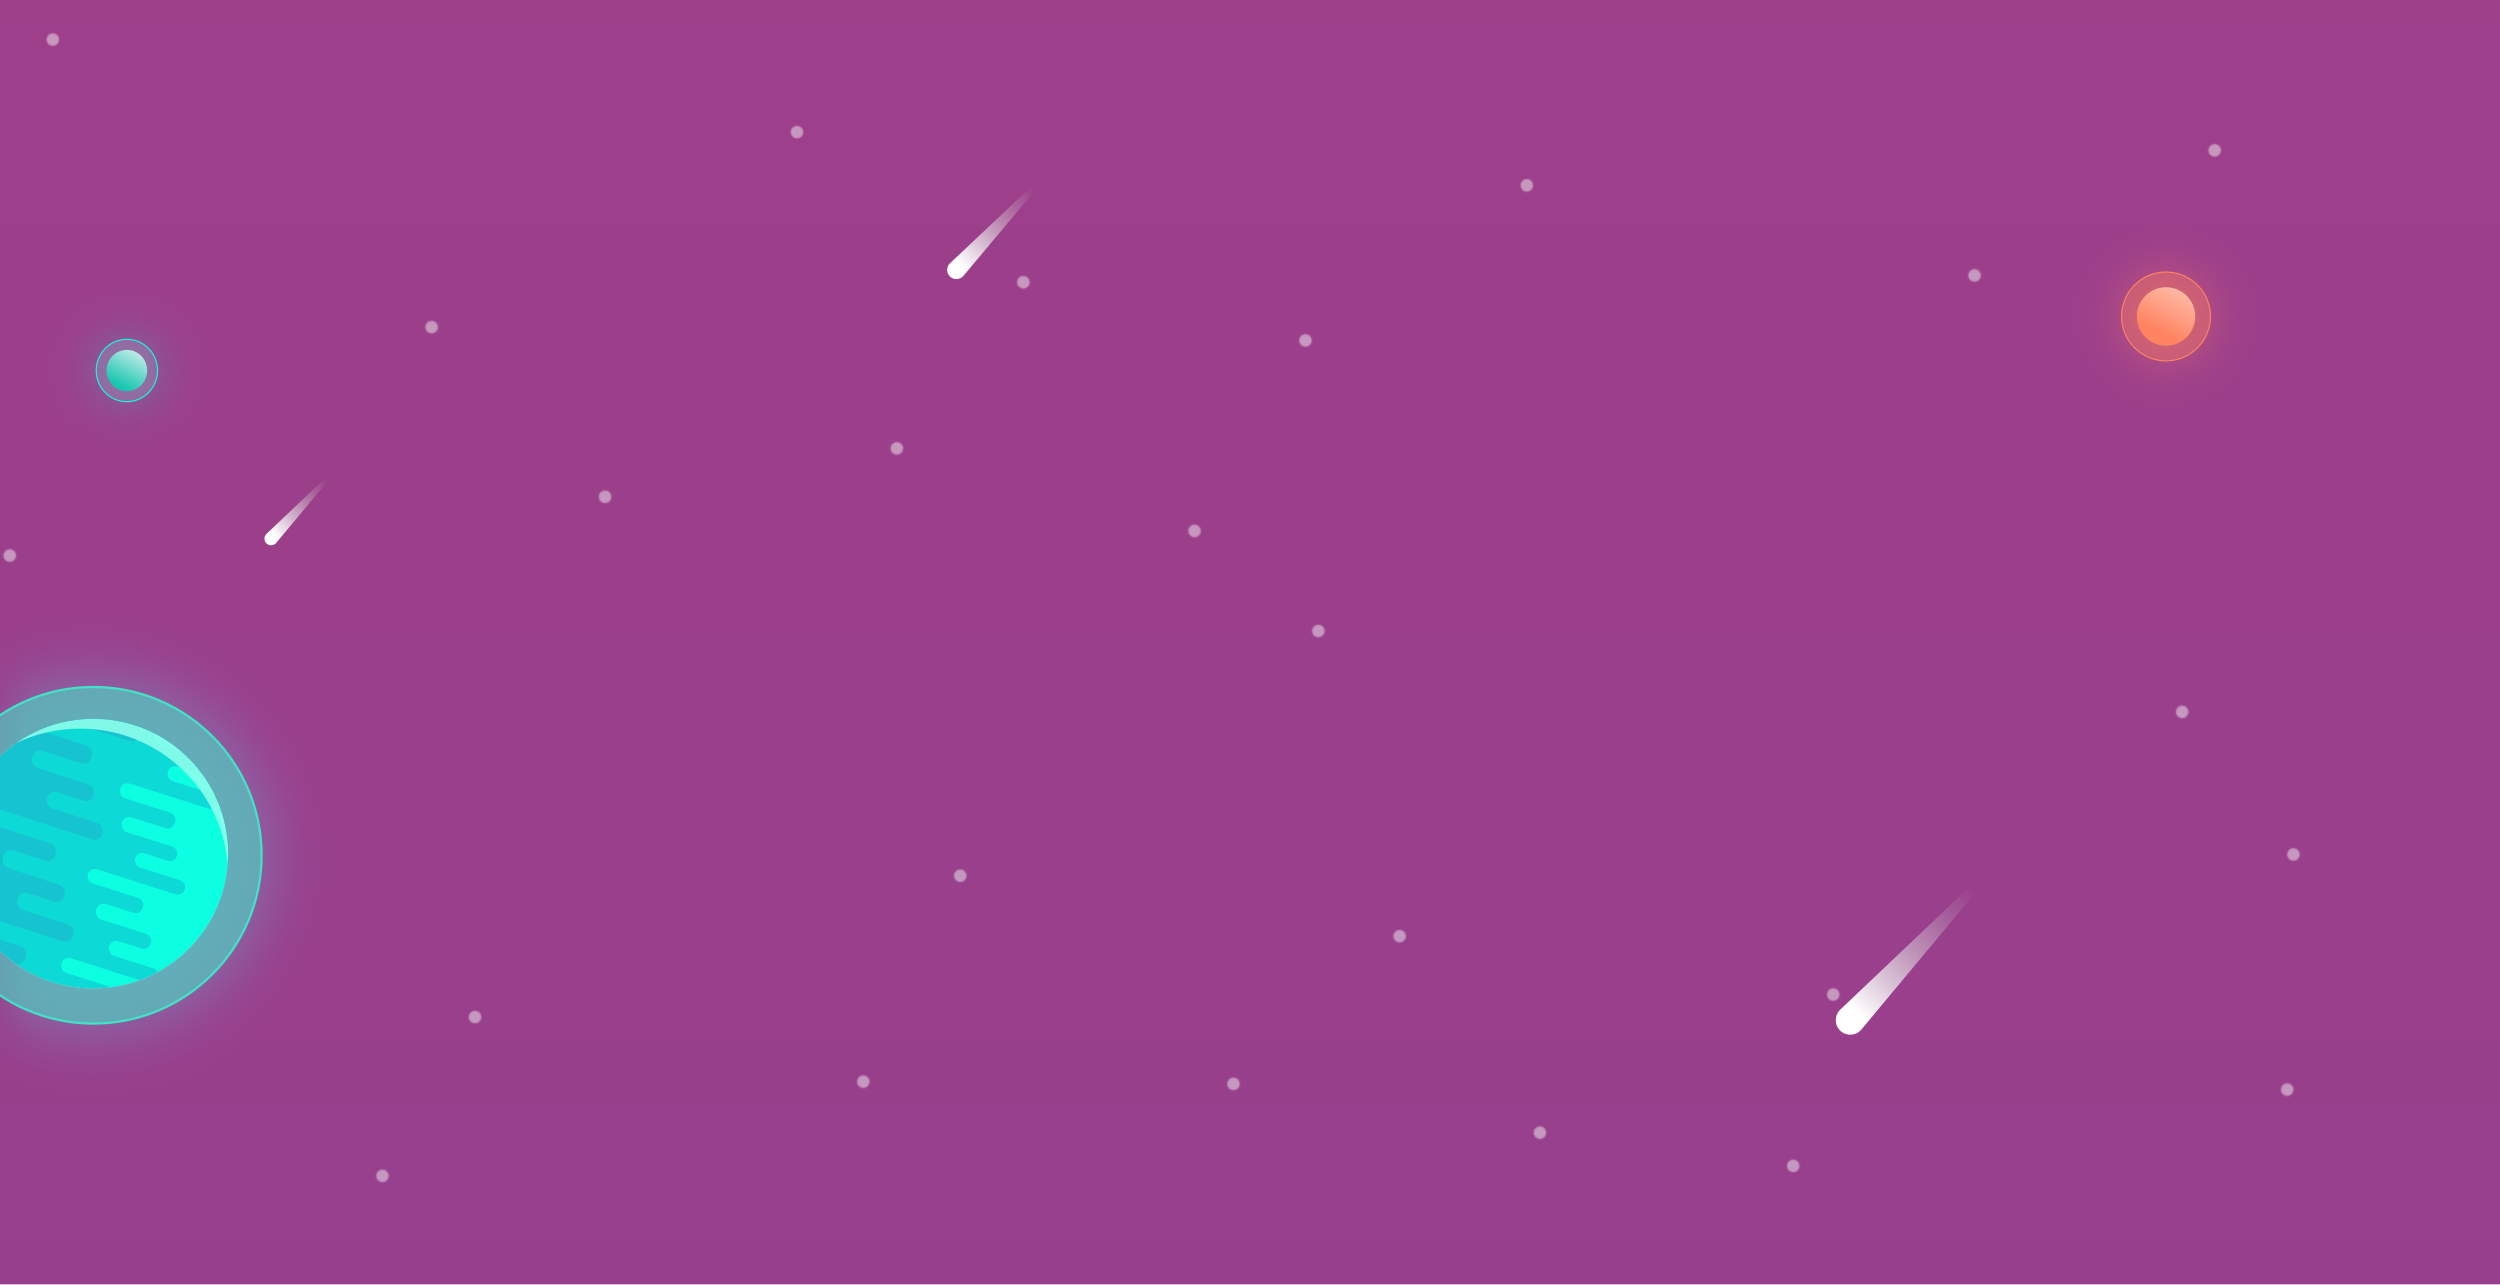
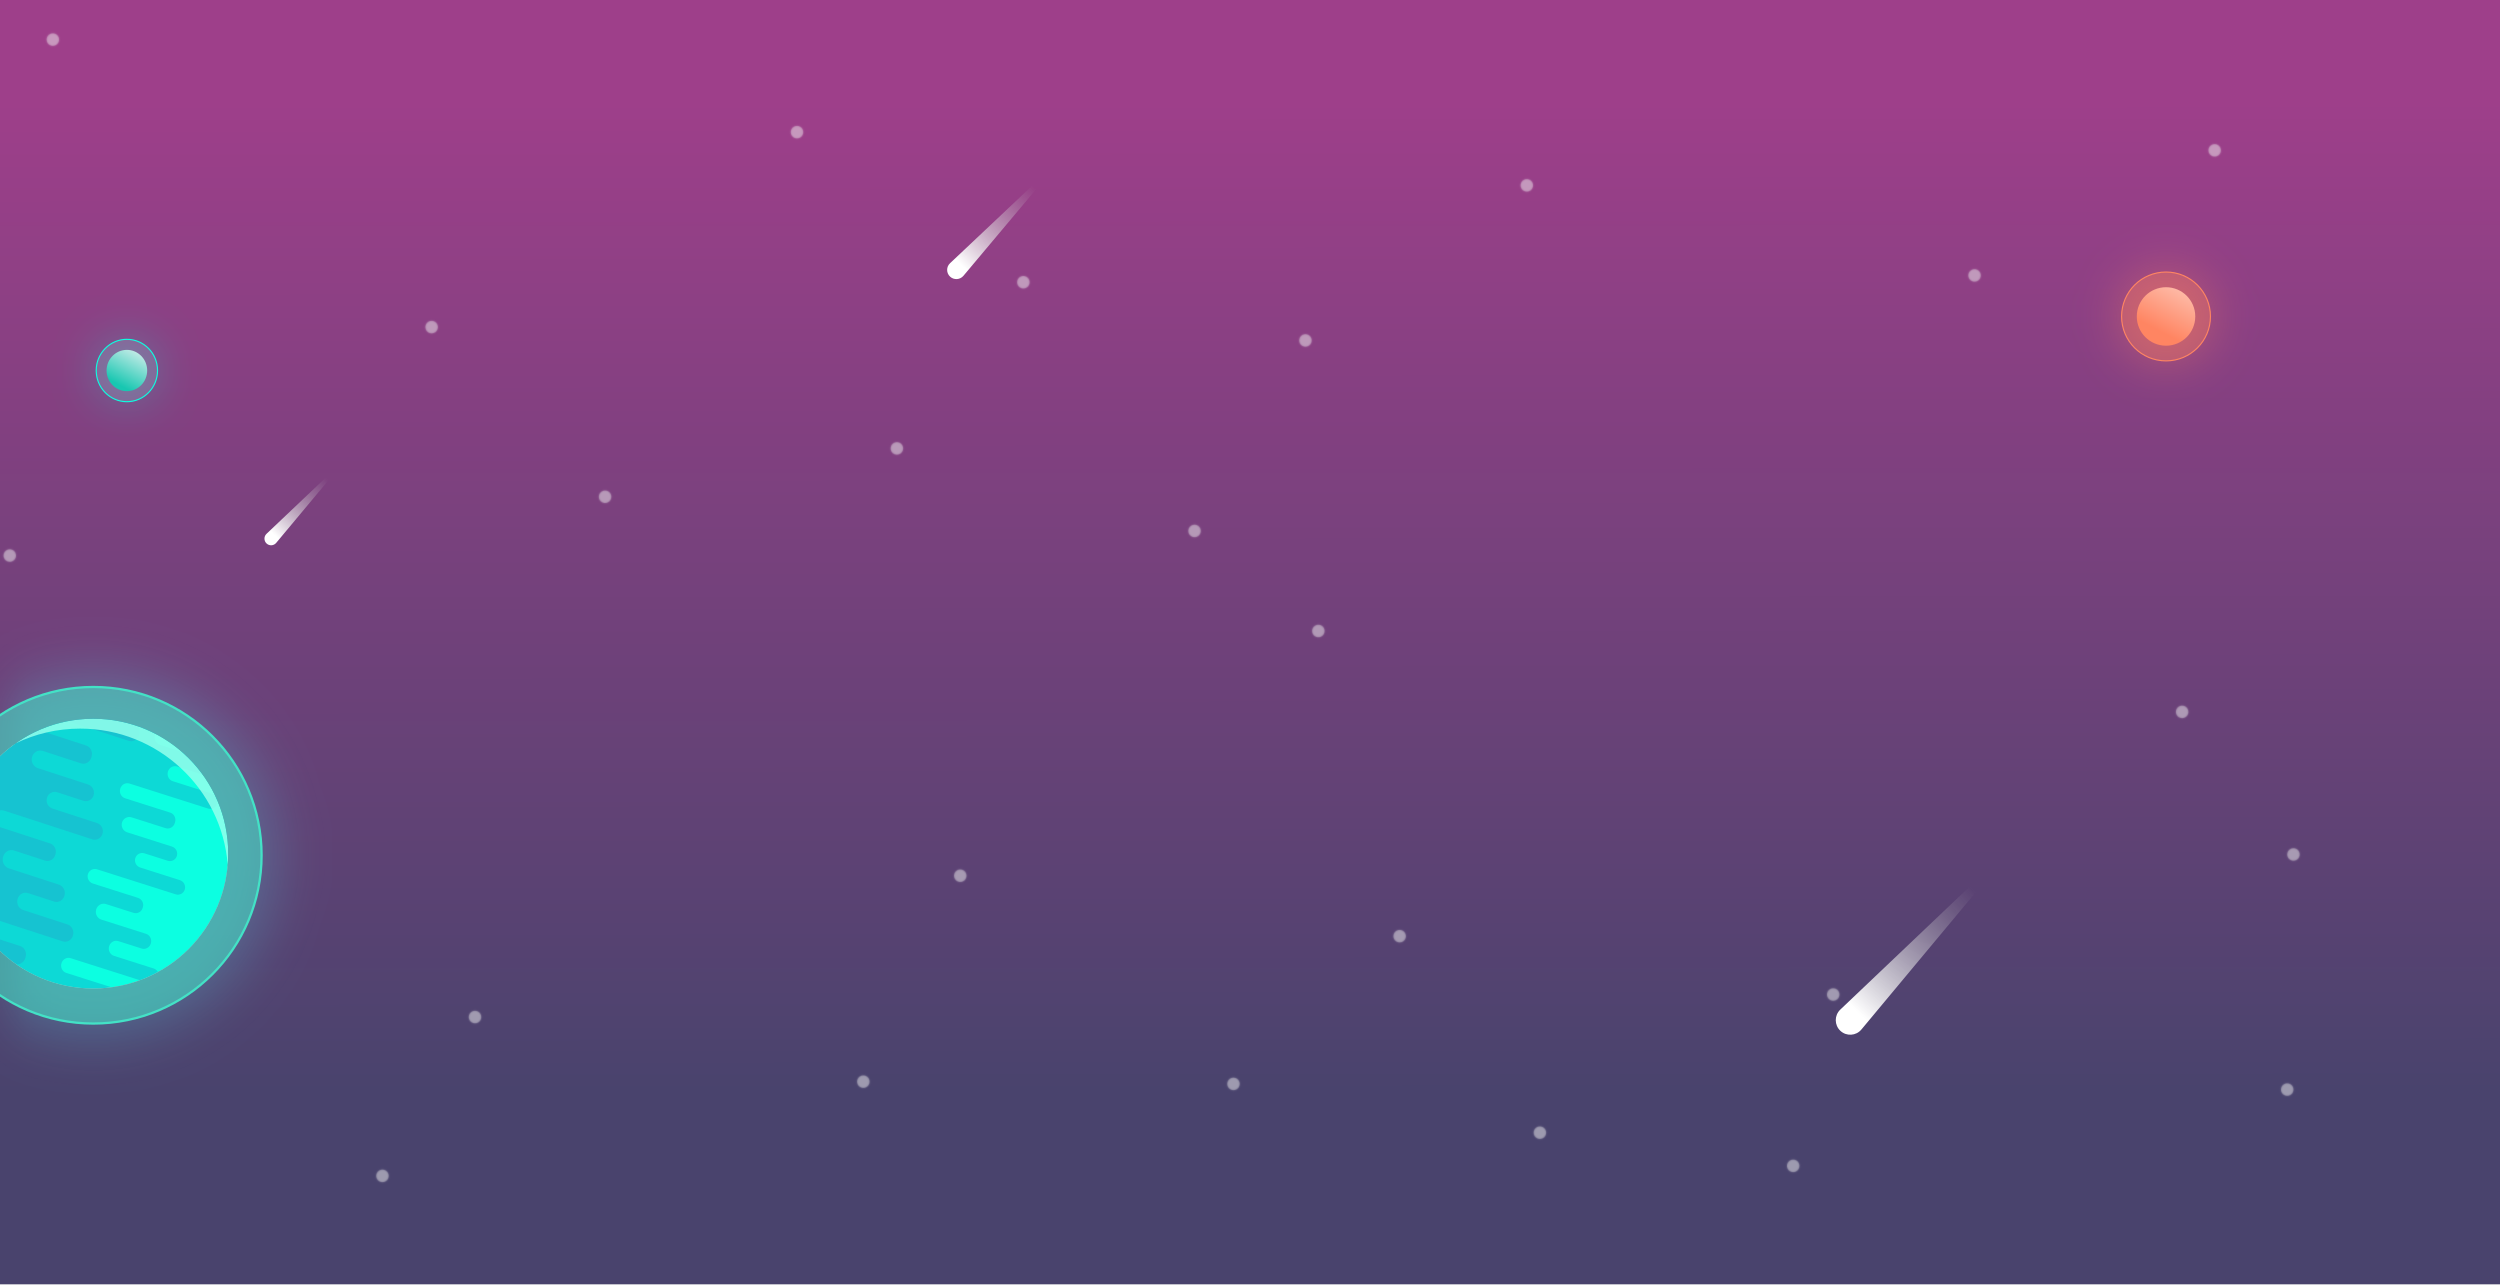
<svg xmlns="http://www.w3.org/2000/svg" width="2197" height="1129" viewBox="0 0 2197 1129" fill="none">
  <g clip-path="url(#clip0)">
    <rect y="-0.393" width="2197" height="1129" fill="url(#paint0_linear)" />
    <g filter="url(#filter0_f)">
      <circle cx="1049.77" cy="466.594" r="5.495" fill="#F2F2F2" fill-opacity="0.5" />
    </g>
    <g filter="url(#filter1_f)">
      <circle cx="1158.57" cy="554.521" r="5.495" fill="#F2F2F2" fill-opacity="0.5" />
    </g>
    <g filter="url(#filter2_f)">
      <circle cx="379.328" cy="287.445" r="5.495" fill="#F2F2F2" fill-opacity="0.5" />
    </g>
    <g filter="url(#filter3_f)">
      <circle cx="1230.01" cy="822.696" r="5.495" fill="#F2F2F2" fill-opacity="0.5" />
    </g>
    <g filter="url(#filter4_f)">
      <circle cx="788.185" cy="394.055" r="5.495" fill="#F2F2F2" fill-opacity="0.5" />
    </g>
    <g filter="url(#filter5_f)">
      <circle cx="2010.01" cy="957.529" r="5.495" transform="rotate(98.4296 2010.01 957.529)" fill="#F2F2F2" fill-opacity="0.5" />
    </g>
    <g filter="url(#filter6_f)">
      <circle cx="1341.77" cy="162.896" r="5.495" transform="rotate(98.4296 1341.77 162.896)" fill="#F2F2F2" fill-opacity="0.5" />
    </g>
    <g filter="url(#filter7_f)">
      <circle cx="1735.24" cy="242.029" r="5.495" transform="rotate(98.4296 1735.24 242.029)" fill="#F2F2F2" fill-opacity="0.5" />
    </g>
    <g filter="url(#filter8_f)">
      <circle cx="1946.26" cy="132.122" r="5.495" transform="rotate(98.4296 1946.26 132.122)" fill="#F2F2F2" fill-opacity="0.5" />
    </g>
    <g filter="url(#filter9_f)">
      <circle cx="1917.68" cy="625.607" r="5.495" transform="rotate(98.4296 1917.68 625.607)" fill="#F2F2F2" fill-opacity="0.5" />
    </g>
    <g filter="url(#filter10_f)">
      <circle cx="2015.5" cy="750.902" r="5.495" transform="rotate(98.4296 2015.5 750.902)" fill="#F2F2F2" fill-opacity="0.5" />
    </g>
    <g filter="url(#filter11_f)">
      <circle cx="1611.04" cy="873.999" r="5.495" transform="rotate(98.4296 1611.04 873.999)" fill="#F2F2F2" fill-opacity="0.5" />
    </g>
    <g filter="url(#filter12_f)">
      <circle cx="843.885" cy="769.587" r="5.495" transform="rotate(98.4296 843.885 769.587)" fill="#F2F2F2" fill-opacity="0.5" />
    </g>
    <g filter="url(#filter13_f)">
      <circle cx="1147.23" cy="299.181" r="5.495" transform="rotate(98.4296 1147.23 299.181)" fill="#F2F2F2" fill-opacity="0.5" />
    </g>
    <g filter="url(#filter14_f)">
      <circle cx="417.443" cy="893.783" r="5.495" transform="rotate(98.4296 417.443 893.783)" fill="#F2F2F2" fill-opacity="0.5" />
    </g>
    <g filter="url(#filter15_f)">
      <circle cx="47.054" cy="757.497" r="5.495" transform="rotate(98.4296 47.0543 757.497)" fill="#F2F2F2" fill-opacity="0.5" />
    </g>
    <g filter="url(#filter16_f)">
      <circle cx="531.748" cy="436.566" r="5.495" transform="rotate(98.4296 531.748 436.566)" fill="#F2F2F2" fill-opacity="0.5" />
    </g>
    <g filter="url(#filter17_f)">
      <circle cx="758.704" cy="950.571" r="5.495" transform="rotate(98.4296 758.704 950.571)" fill="#F2F2F2" fill-opacity="0.5" />
    </g>
    <g filter="url(#filter18_f)">
      <circle cx="8.587" cy="488.223" r="5.495" transform="rotate(98.4296 8.58652 488.223)" fill="#F2F2F2" fill-opacity="0.5" />
    </g>
    <g filter="url(#filter19_f)">
      <circle cx="1575.87" cy="1024.57" r="5.495" transform="rotate(98.4296 1575.87 1024.57)" fill="#F2F2F2" fill-opacity="0.5" />
    </g>
    <g filter="url(#filter20_f)">
      <circle cx="336.111" cy="1033.37" r="5.495" transform="rotate(98.4296 336.111 1033.37)" fill="#F2F2F2" fill-opacity="0.5" />
    </g>
    <g filter="url(#filter21_f)">
      <circle cx="700.41" cy="116.139" r="5.495" transform="rotate(178.405 700.41 116.139)" fill="#F2F2F2" fill-opacity="0.5" />
    </g>
    <g filter="url(#filter22_f)">
      <circle cx="46.458" cy="34.807" r="5.495" transform="rotate(178.405 46.4583 34.8075)" fill="#F2F2F2" fill-opacity="0.5" />
    </g>
    <g filter="url(#filter23_f)">
      <circle cx="899.343" cy="248.029" r="5.495" transform="rotate(178.405 899.343 248.029)" fill="#F2F2F2" fill-opacity="0.5" />
    </g>
    <g filter="url(#filter24_f)">
      <circle cx="1083.99" cy="952.537" r="5.495" transform="rotate(178.405 1083.99 952.537)" fill="#F2F2F2" fill-opacity="0.5" />
    </g>
    <g filter="url(#filter25_f)">
      <circle cx="1353.26" cy="995.401" r="5.495" transform="rotate(178.405 1353.26 995.401)" fill="#F2F2F2" fill-opacity="0.5" />
    </g>
    <path d="M138.442 325.607C138.442 340.751 126.372 353.014 111.5 353.014C96.628 353.014 84.558 340.751 84.558 325.607C84.558 310.463 96.628 298.2 111.5 298.2C126.372 298.2 138.442 310.463 138.442 325.607Z" fill="#C9FFF8" fill-opacity="0.14" stroke="#0CFFE1" />
    <g filter="url(#filter26_f)">
      <ellipse cx="111.5" cy="325.607" rx="29.5" ry="30" fill="#0CFFE1" fill-opacity="0.24" />
    </g>
    <ellipse cx="111.5" cy="325.607" rx="17.837" ry="18.14" fill="url(#paint1_linear)" />
    <circle cx="1903.5" cy="278.107" r="39.035" fill="#FF8360" fill-opacity="0.34" stroke="#FF8562" />
    <g filter="url(#filter27_f)">
      <circle cx="1903.5" cy="278.107" r="42.5" fill="#FF8360" fill-opacity="0.34" />
    </g>
    <circle cx="1903.5" cy="278.107" r="25.698" fill="url(#paint2_linear)" />
    <path d="M912.662 160.649C911.842 159.896 910.577 159.905 909.767 160.669L834.877 231.343C831.476 234.553 831.509 239.958 834.948 243.127V243.127C838.349 246.261 843.691 245.92 846.664 242.38L912.851 163.557C913.577 162.693 913.494 161.413 912.662 160.649V160.649Z" fill="url(#paint3_linear)" />
    <path d="M1739.6 775.184C1738.31 773.991 1736.32 774.005 1735.05 775.216L1617.25 887.242C1611.9 892.329 1611.95 900.897 1617.36 905.92V905.92C1622.71 910.888 1631.11 910.348 1635.79 904.737L1739.9 779.794C1741.04 778.424 1740.91 776.395 1739.6 775.184V775.184Z" fill="url(#paint4_linear)" />
    <g filter="url(#filter28_f)">
      <circle cx="82" cy="751.607" r="159" fill="#58F0FF" fill-opacity="0.24" />
    </g>
    <circle cx="82" cy="751.607" r="147.882" fill="#43E2C6" fill-opacity="0.57" stroke="#43E2C6" stroke-width="2" />
    <mask id="mask0" mask-type="alpha" maskUnits="userSpaceOnUse" x="-37" y="631" width="238" height="238">
      <ellipse cx="82" cy="750.162" rx="118.527" ry="118.527" fill="#41436A" />
    </mask>
    <g mask="url(#mask0)">
      <ellipse cx="82" cy="750.162" rx="118.527" ry="118.527" fill="#0CFFE1" />
      <path fill-rule="evenodd" clip-rule="evenodd" d="M144.738 641.005L19.852 601.28L15.795 614.935L13.873 621.403L11.951 627.871L8.108 640.808L6.186 647.276L4.264 653.744L0.42 666.681L-1.502 673.149L-1.715 673.868L-3.637 680.336L-9.194 678.569L-13.104 691.727L-14.955 697.96L-16.807 704.193L-20.511 716.659L-22.363 722.892L-24.215 729.125L-27.919 741.591L-29.771 747.824L-29.977 748.517L-31.829 754.75L-35.886 768.405L-37.808 774.873L-39.73 781.342L-43.574 794.278L-45.495 800.746L-47.417 807.215L-51.261 820.151L-53.183 826.619L-53.397 827.338L-55.318 833.806L-49.16 835.765L-47.791 836.201L93.86 881.259C97.262 882.341 100.88 880.323 101.941 876.75L102.155 876.032C103.216 872.459 101.319 868.686 97.918 867.604L58.228 854.979C54.827 853.897 52.929 850.124 53.991 846.552C55.052 842.98 58.67 840.961 62.072 842.043L131.186 864.028C134.588 865.11 138.206 863.091 139.267 859.519C140.329 855.946 138.432 852.173 135.03 851.091L100.131 839.99C96.729 838.908 94.832 835.135 95.894 831.563C96.955 827.99 100.573 825.971 103.974 827.053L124.503 833.584C127.905 834.666 131.523 832.647 132.584 829.074C133.646 825.502 131.749 821.729 128.347 820.647L89 808.131C85.409 806.989 83.407 803.006 84.527 799.235C85.646 795.47 89.456 793.34 93.042 794.471L93.057 794.476L117.35 802.203C120.751 803.285 124.338 801.372 125.36 797.929L125.566 797.237C126.589 793.794 124.661 790.126 121.259 789.045L81.57 776.419C78.168 775.337 76.24 771.67 77.263 768.227C78.286 764.785 81.872 762.871 85.274 763.953L154.389 785.938C157.79 787.02 161.376 785.107 162.399 781.665C163.422 778.222 161.494 774.554 158.093 773.472L123.193 762.371C119.792 761.289 117.863 757.621 118.886 754.179C119.909 750.736 123.495 748.823 126.897 749.905L147.426 756.435C150.827 757.517 154.414 755.604 155.437 752.161C156.46 748.719 154.531 745.051 151.13 743.969L111.782 731.453C108.192 730.311 106.157 726.439 107.236 722.806C108.316 719.172 112.102 717.152 115.692 718.294L145.542 727.789C148.943 728.871 152.561 726.852 153.622 723.28L153.836 722.561C154.897 718.989 153 715.216 149.599 714.134L109.909 701.509C106.508 700.427 104.611 696.654 105.672 693.082C106.734 689.509 110.352 687.49 113.753 688.572L182.868 710.558C186.269 711.639 189.887 709.621 190.948 706.048C192.01 702.476 190.113 698.703 186.712 697.621L151.812 686.52C148.411 685.438 146.514 681.665 147.575 678.092C148.636 674.52 152.254 672.501 155.656 673.583L176.185 680.113C179.586 681.195 183.204 679.177 184.265 675.604C185.327 672.032 183.43 668.259 180.029 667.177L140.681 654.661C137.091 653.519 135.088 649.536 136.209 645.765C137.329 641.994 141.148 639.863 144.738 641.005Z" fill="#0DD9D6" />
      <path fill-rule="evenodd" clip-rule="evenodd" d="M70.285 571.193L-69.863 525.579L-74.416 541.258L-76.573 548.685L-78.73 556.112L-83.043 570.967L-85.2 578.394L-87.356 585.821L-91.67 600.675L-93.827 608.102L-94.066 608.927L-96.223 616.354L-102.459 614.325L-106.846 629.434L-108.925 636.591L-111.003 643.748L-115.16 658.062L-117.238 665.219L-119.316 672.376L-123.473 686.69L-125.551 693.847L-125.782 694.642L-127.86 701.799L-132.413 717.479L-134.57 724.906L-136.727 732.333L-141.04 747.187L-143.197 754.614L-145.354 762.041L-149.667 776.896L-151.824 784.323L-152.063 785.148L-154.22 792.575L-147.309 794.824L-145.773 795.324L13.189 847.062C17.006 848.305 21.066 845.987 22.257 841.885L22.497 841.06C23.688 836.958 21.559 832.625 17.742 831.383L-26.798 816.886C-30.615 815.644 -32.744 811.312 -31.552 807.21C-30.361 803.108 -26.302 800.79 -22.484 802.032L55.077 827.276C58.894 828.519 62.954 826.201 64.145 822.099C65.336 817.997 63.207 813.665 59.39 812.422L20.226 799.675C16.409 798.433 14.28 794.1 15.471 789.999C16.662 785.897 20.722 783.579 24.539 784.821L47.577 792.319C51.394 793.562 55.454 791.244 56.645 787.142C57.836 783.04 55.708 778.707 51.891 777.465L7.734 763.093C3.705 761.782 1.458 757.209 2.716 752.879C3.971 748.556 8.245 746.11 12.268 747.408L12.287 747.414L39.549 756.287C43.366 757.529 47.391 755.332 48.539 751.379L48.77 750.584C49.918 746.631 47.754 742.42 43.937 741.178L-0.603 726.681C-4.42 725.439 -6.584 721.227 -5.437 717.275C-4.289 713.322 -0.264 711.125 3.553 712.367L81.114 737.611C84.931 738.854 88.956 736.656 90.104 732.704C91.252 728.751 89.088 724.54 85.271 723.297L46.106 710.55C42.289 709.308 40.126 705.096 41.273 701.144C42.421 697.191 46.446 694.994 50.263 696.236L73.301 703.734C77.118 704.977 81.143 702.78 82.291 698.827C83.439 694.874 81.275 690.663 77.458 689.42L33.301 675.049C29.272 673.737 26.988 669.292 28.2 665.12C29.411 660.947 33.66 658.628 37.689 659.939L71.186 670.842C75.004 672.084 79.063 669.766 80.255 665.664L80.494 664.839C81.685 660.737 79.557 656.405 75.74 655.162L31.199 640.666C27.382 639.423 25.254 635.091 26.445 630.989C27.636 626.887 31.696 624.569 35.513 625.812L113.074 651.056C116.891 652.298 120.951 649.98 122.142 645.878C123.333 641.776 121.205 637.444 117.388 636.202L78.223 623.455C74.406 622.212 72.277 617.88 73.468 613.778C74.659 609.676 78.719 607.358 82.536 608.6L105.574 616.099C109.391 617.341 113.451 615.023 114.643 610.921C115.834 606.819 113.705 602.487 109.888 601.245L65.732 586.873C61.703 585.561 59.456 580.988 60.713 576.659C61.97 572.329 66.256 569.882 70.285 571.193Z" fill="#16C3D1" />
      <path fill-rule="evenodd" clip-rule="evenodd" d="M200.121 760.043C200.39 756.785 200.527 753.489 200.527 750.162C200.527 684.701 147.461 631.634 82 631.634C56.53 631.634 32.937 639.668 13.615 653.339C-29.76 674.433 -59.655 718.924 -59.655 770.398C-59.655 842.245 -1.411 900.489 70.436 900.489C142.283 900.489 200.527 842.245 200.527 770.398C200.527 766.913 200.39 763.459 200.121 760.043ZM82 868.689C144.133 868.689 195.1 820.881 200.121 760.043C194.844 693.037 138.798 640.307 70.436 640.307C50.063 640.307 30.783 644.99 13.615 653.339C-16.722 674.805 -36.528 710.171 -36.528 750.162C-36.528 815.622 16.539 868.689 82 868.689Z" fill="#92FFEC" fill-opacity="0.86" />
    </g>
    <path d="M290.161 417.978C289.572 417.433 288.662 417.44 288.08 417.992L234.227 469.118C231.781 471.44 231.804 475.35 234.277 477.643V477.643C236.723 479.91 240.565 479.663 242.702 477.102L290.298 420.082C290.82 419.456 290.76 418.53 290.161 417.978V417.978Z" fill="url(#paint5_linear)" />
  </g>
  <defs>
    <filter id="filter0_f" x="1042.27" y="459.099" width="14.991" height="14.991" filterUnits="userSpaceOnUse" color-interpolation-filters="sRGB">
      <feFlood flood-opacity="0" result="BackgroundImageFix" />
      <feBlend mode="normal" in="SourceGraphic" in2="BackgroundImageFix" result="shape" />
      <feGaussianBlur stdDeviation="1" result="effect1_foregroundBlur" />
    </filter>
    <filter id="filter1_f" x="1151.08" y="547.025" width="14.991" height="14.991" filterUnits="userSpaceOnUse" color-interpolation-filters="sRGB">
      <feFlood flood-opacity="0" result="BackgroundImageFix" />
      <feBlend mode="normal" in="SourceGraphic" in2="BackgroundImageFix" result="shape" />
      <feGaussianBlur stdDeviation="1" result="effect1_foregroundBlur" />
    </filter>
    <filter id="filter2_f" x="371.833" y="279.949" width="14.991" height="14.991" filterUnits="userSpaceOnUse" color-interpolation-filters="sRGB">
      <feFlood flood-opacity="0" result="BackgroundImageFix" />
      <feBlend mode="normal" in="SourceGraphic" in2="BackgroundImageFix" result="shape" />
      <feGaussianBlur stdDeviation="1" result="effect1_foregroundBlur" />
    </filter>
    <filter id="filter3_f" x="1222.52" y="815.2" width="14.991" height="14.991" filterUnits="userSpaceOnUse" color-interpolation-filters="sRGB">
      <feFlood flood-opacity="0" result="BackgroundImageFix" />
      <feBlend mode="normal" in="SourceGraphic" in2="BackgroundImageFix" result="shape" />
      <feGaussianBlur stdDeviation="1" result="effect1_foregroundBlur" />
    </filter>
    <filter id="filter4_f" x="780.69" y="386.56" width="14.991" height="14.991" filterUnits="userSpaceOnUse" color-interpolation-filters="sRGB">
      <feFlood flood-opacity="0" result="BackgroundImageFix" />
      <feBlend mode="normal" in="SourceGraphic" in2="BackgroundImageFix" result="shape" />
      <feGaussianBlur stdDeviation="1" result="effect1_foregroundBlur" />
    </filter>
    <filter id="filter5_f" x="2001.77" y="949.288" width="16.483" height="16.483" filterUnits="userSpaceOnUse" color-interpolation-filters="sRGB">
      <feFlood flood-opacity="0" result="BackgroundImageFix" />
      <feBlend mode="normal" in="SourceGraphic" in2="BackgroundImageFix" result="shape" />
      <feGaussianBlur stdDeviation="1" result="effect1_foregroundBlur" />
    </filter>
    <filter id="filter6_f" x="1333.53" y="154.654" width="16.483" height="16.483" filterUnits="userSpaceOnUse" color-interpolation-filters="sRGB">
      <feFlood flood-opacity="0" result="BackgroundImageFix" />
      <feBlend mode="normal" in="SourceGraphic" in2="BackgroundImageFix" result="shape" />
      <feGaussianBlur stdDeviation="1" result="effect1_foregroundBlur" />
    </filter>
    <filter id="filter7_f" x="1727" y="233.788" width="16.483" height="16.483" filterUnits="userSpaceOnUse" color-interpolation-filters="sRGB">
      <feFlood flood-opacity="0" result="BackgroundImageFix" />
      <feBlend mode="normal" in="SourceGraphic" in2="BackgroundImageFix" result="shape" />
      <feGaussianBlur stdDeviation="1" result="effect1_foregroundBlur" />
    </filter>
    <filter id="filter8_f" x="1938.02" y="123.88" width="16.483" height="16.483" filterUnits="userSpaceOnUse" color-interpolation-filters="sRGB">
      <feFlood flood-opacity="0" result="BackgroundImageFix" />
      <feBlend mode="normal" in="SourceGraphic" in2="BackgroundImageFix" result="shape" />
      <feGaussianBlur stdDeviation="1" result="effect1_foregroundBlur" />
    </filter>
    <filter id="filter9_f" x="1909.44" y="617.366" width="16.483" height="16.483" filterUnits="userSpaceOnUse" color-interpolation-filters="sRGB">
      <feFlood flood-opacity="0" result="BackgroundImageFix" />
      <feBlend mode="normal" in="SourceGraphic" in2="BackgroundImageFix" result="shape" />
      <feGaussianBlur stdDeviation="1" result="effect1_foregroundBlur" />
    </filter>
    <filter id="filter10_f" x="2007.26" y="742.661" width="16.483" height="16.483" filterUnits="userSpaceOnUse" color-interpolation-filters="sRGB">
      <feFlood flood-opacity="0" result="BackgroundImageFix" />
      <feBlend mode="normal" in="SourceGraphic" in2="BackgroundImageFix" result="shape" />
      <feGaussianBlur stdDeviation="1" result="effect1_foregroundBlur" />
    </filter>
    <filter id="filter11_f" x="1602.8" y="865.758" width="16.483" height="16.483" filterUnits="userSpaceOnUse" color-interpolation-filters="sRGB">
      <feFlood flood-opacity="0" result="BackgroundImageFix" />
      <feBlend mode="normal" in="SourceGraphic" in2="BackgroundImageFix" result="shape" />
      <feGaussianBlur stdDeviation="1" result="effect1_foregroundBlur" />
    </filter>
    <filter id="filter12_f" x="835.644" y="761.345" width="16.483" height="16.483" filterUnits="userSpaceOnUse" color-interpolation-filters="sRGB">
      <feFlood flood-opacity="0" result="BackgroundImageFix" />
      <feBlend mode="normal" in="SourceGraphic" in2="BackgroundImageFix" result="shape" />
      <feGaussianBlur stdDeviation="1" result="effect1_foregroundBlur" />
    </filter>
    <filter id="filter13_f" x="1138.99" y="290.94" width="16.483" height="16.483" filterUnits="userSpaceOnUse" color-interpolation-filters="sRGB">
      <feFlood flood-opacity="0" result="BackgroundImageFix" />
      <feBlend mode="normal" in="SourceGraphic" in2="BackgroundImageFix" result="shape" />
      <feGaussianBlur stdDeviation="1" result="effect1_foregroundBlur" />
    </filter>
    <filter id="filter14_f" x="409.202" y="885.541" width="16.483" height="16.483" filterUnits="userSpaceOnUse" color-interpolation-filters="sRGB">
      <feFlood flood-opacity="0" result="BackgroundImageFix" />
      <feBlend mode="normal" in="SourceGraphic" in2="BackgroundImageFix" result="shape" />
      <feGaussianBlur stdDeviation="1" result="effect1_foregroundBlur" />
    </filter>
    <filter id="filter15_f" x="38.812" y="749.255" width="16.483" height="16.483" filterUnits="userSpaceOnUse" color-interpolation-filters="sRGB">
      <feFlood flood-opacity="0" result="BackgroundImageFix" />
      <feBlend mode="normal" in="SourceGraphic" in2="BackgroundImageFix" result="shape" />
      <feGaussianBlur stdDeviation="1" result="effect1_foregroundBlur" />
    </filter>
    <filter id="filter16_f" x="523.506" y="428.325" width="16.483" height="16.483" filterUnits="userSpaceOnUse" color-interpolation-filters="sRGB">
      <feFlood flood-opacity="0" result="BackgroundImageFix" />
      <feBlend mode="normal" in="SourceGraphic" in2="BackgroundImageFix" result="shape" />
      <feGaussianBlur stdDeviation="1" result="effect1_foregroundBlur" />
    </filter>
    <filter id="filter17_f" x="750.462" y="942.329" width="16.483" height="16.483" filterUnits="userSpaceOnUse" color-interpolation-filters="sRGB">
      <feFlood flood-opacity="0" result="BackgroundImageFix" />
      <feBlend mode="normal" in="SourceGraphic" in2="BackgroundImageFix" result="shape" />
      <feGaussianBlur stdDeviation="1" result="effect1_foregroundBlur" />
    </filter>
    <filter id="filter18_f" x="0.345" y="479.981" width="16.483" height="16.483" filterUnits="userSpaceOnUse" color-interpolation-filters="sRGB">
      <feFlood flood-opacity="0" result="BackgroundImageFix" />
      <feBlend mode="normal" in="SourceGraphic" in2="BackgroundImageFix" result="shape" />
      <feGaussianBlur stdDeviation="1" result="effect1_foregroundBlur" />
    </filter>
    <filter id="filter19_f" x="1567.63" y="1016.33" width="16.483" height="16.483" filterUnits="userSpaceOnUse" color-interpolation-filters="sRGB">
      <feFlood flood-opacity="0" result="BackgroundImageFix" />
      <feBlend mode="normal" in="SourceGraphic" in2="BackgroundImageFix" result="shape" />
      <feGaussianBlur stdDeviation="1" result="effect1_foregroundBlur" />
    </filter>
    <filter id="filter20_f" x="327.87" y="1025.12" width="16.483" height="16.483" filterUnits="userSpaceOnUse" color-interpolation-filters="sRGB">
      <feFlood flood-opacity="0" result="BackgroundImageFix" />
      <feBlend mode="normal" in="SourceGraphic" in2="BackgroundImageFix" result="shape" />
      <feGaussianBlur stdDeviation="1" result="effect1_foregroundBlur" />
    </filter>
    <filter id="filter21_f" x="692.764" y="108.493" width="15.292" height="15.292" filterUnits="userSpaceOnUse" color-interpolation-filters="sRGB">
      <feFlood flood-opacity="0" result="BackgroundImageFix" />
      <feBlend mode="normal" in="SourceGraphic" in2="BackgroundImageFix" result="shape" />
      <feGaussianBlur stdDeviation="1" result="effect1_foregroundBlur" />
    </filter>
    <filter id="filter22_f" x="38.812" y="27.161" width="15.292" height="15.292" filterUnits="userSpaceOnUse" color-interpolation-filters="sRGB">
      <feFlood flood-opacity="0" result="BackgroundImageFix" />
      <feBlend mode="normal" in="SourceGraphic" in2="BackgroundImageFix" result="shape" />
      <feGaussianBlur stdDeviation="1" result="effect1_foregroundBlur" />
    </filter>
    <filter id="filter23_f" x="891.697" y="240.382" width="15.292" height="15.292" filterUnits="userSpaceOnUse" color-interpolation-filters="sRGB">
      <feFlood flood-opacity="0" result="BackgroundImageFix" />
      <feBlend mode="normal" in="SourceGraphic" in2="BackgroundImageFix" result="shape" />
      <feGaussianBlur stdDeviation="1" result="effect1_foregroundBlur" />
    </filter>
    <filter id="filter24_f" x="1076.34" y="944.891" width="15.292" height="15.292" filterUnits="userSpaceOnUse" color-interpolation-filters="sRGB">
      <feFlood flood-opacity="0" result="BackgroundImageFix" />
      <feBlend mode="normal" in="SourceGraphic" in2="BackgroundImageFix" result="shape" />
      <feGaussianBlur stdDeviation="1" result="effect1_foregroundBlur" />
    </filter>
    <filter id="filter25_f" x="1345.62" y="987.755" width="15.292" height="15.292" filterUnits="userSpaceOnUse" color-interpolation-filters="sRGB">
      <feFlood flood-opacity="0" result="BackgroundImageFix" />
      <feBlend mode="normal" in="SourceGraphic" in2="BackgroundImageFix" result="shape" />
      <feGaussianBlur stdDeviation="1" result="effect1_foregroundBlur" />
    </filter>
    <filter id="filter26_f" x="42" y="255.607" width="139" height="140" filterUnits="userSpaceOnUse" color-interpolation-filters="sRGB">
      <feFlood flood-opacity="0" result="BackgroundImageFix" />
      <feBlend mode="normal" in="SourceGraphic" in2="BackgroundImageFix" result="shape" />
      <feGaussianBlur stdDeviation="20" result="effect1_foregroundBlur" />
    </filter>
    <filter id="filter27_f" x="1821" y="195.607" width="165" height="165" filterUnits="userSpaceOnUse" color-interpolation-filters="sRGB">
      <feFlood flood-opacity="0" result="BackgroundImageFix" />
      <feBlend mode="normal" in="SourceGraphic" in2="BackgroundImageFix" result="shape" />
      <feGaussianBlur stdDeviation="20" result="effect1_foregroundBlur" />
    </filter>
    <filter id="filter28_f" x="-127" y="542.607" width="418" height="418" filterUnits="userSpaceOnUse" color-interpolation-filters="sRGB">
      <feFlood flood-opacity="0" result="BackgroundImageFix" />
      <feBlend mode="normal" in="SourceGraphic" in2="BackgroundImageFix" result="shape" />
      <feGaussianBlur stdDeviation="25" result="effect1_foregroundBlur" />
    </filter>
-     <linearGradient id="paint0_linear" x1="1098" y1="-147" x2="1098.5" y2="1179.7" gradientUnits="userSpaceOnUse">
-       <stop offset="0.059" stop-color="#9E3F8A" />
-       <stop offset="1" stop-color="#973F8D" />
+     <linearGradient id="paint0_linear" x1="1098" y1="-5.2991e-08" x2="1098.5" y2="1179.7" gradientUnits="userSpaceOnUse">
+       <stop offset="0.076" stop-color="#9E3F8A" />
+       <stop offset="0.813" stop-color="#49436D" />
    </linearGradient>
    <linearGradient id="paint1_linear" x1="127.279" y1="298.049" x2="102.275" y2="345.146" gradientUnits="userSpaceOnUse">
      <stop offset="0.11" stop-color="#E5F2F1" />
      <stop offset="0.866" stop-color="#18C7B1" />
    </linearGradient>
    <linearGradient id="paint2_linear" x1="1926.23" y1="239.066" x2="1891.15" y2="306.276" gradientUnits="userSpaceOnUse">
      <stop stop-color="#FDD1C5" />
      <stop offset="0.78" stop-color="#FF8562" />
    </linearGradient>
    <linearGradient id="paint3_linear" x1="835.184" y1="242.03" x2="918.509" y2="154.629" gradientUnits="userSpaceOnUse">
      <stop offset="0.109" stop-color="white" />
      <stop offset="0.886" stop-color="#C4C4C4" stop-opacity="0" />
    </linearGradient>
    <linearGradient id="paint4_linear" x1="1617.73" y1="904.182" x2="1749.85" y2="766.65" gradientUnits="userSpaceOnUse">
      <stop offset="0.109" stop-color="white" />
      <stop offset="0.886" stop-color="#C4C4C4" stop-opacity="0" />
    </linearGradient>
    <linearGradient id="paint5_linear" x1="234.447" y1="476.849" x2="294.741" y2="413.982" gradientUnits="userSpaceOnUse">
      <stop offset="0.109" stop-color="white" />
      <stop offset="0.886" stop-color="#C4C4C4" stop-opacity="0" />
    </linearGradient>
    <clipPath id="clip0">
      <rect width="2197" height="1129" fill="white" />
    </clipPath>
  </defs>
</svg>
